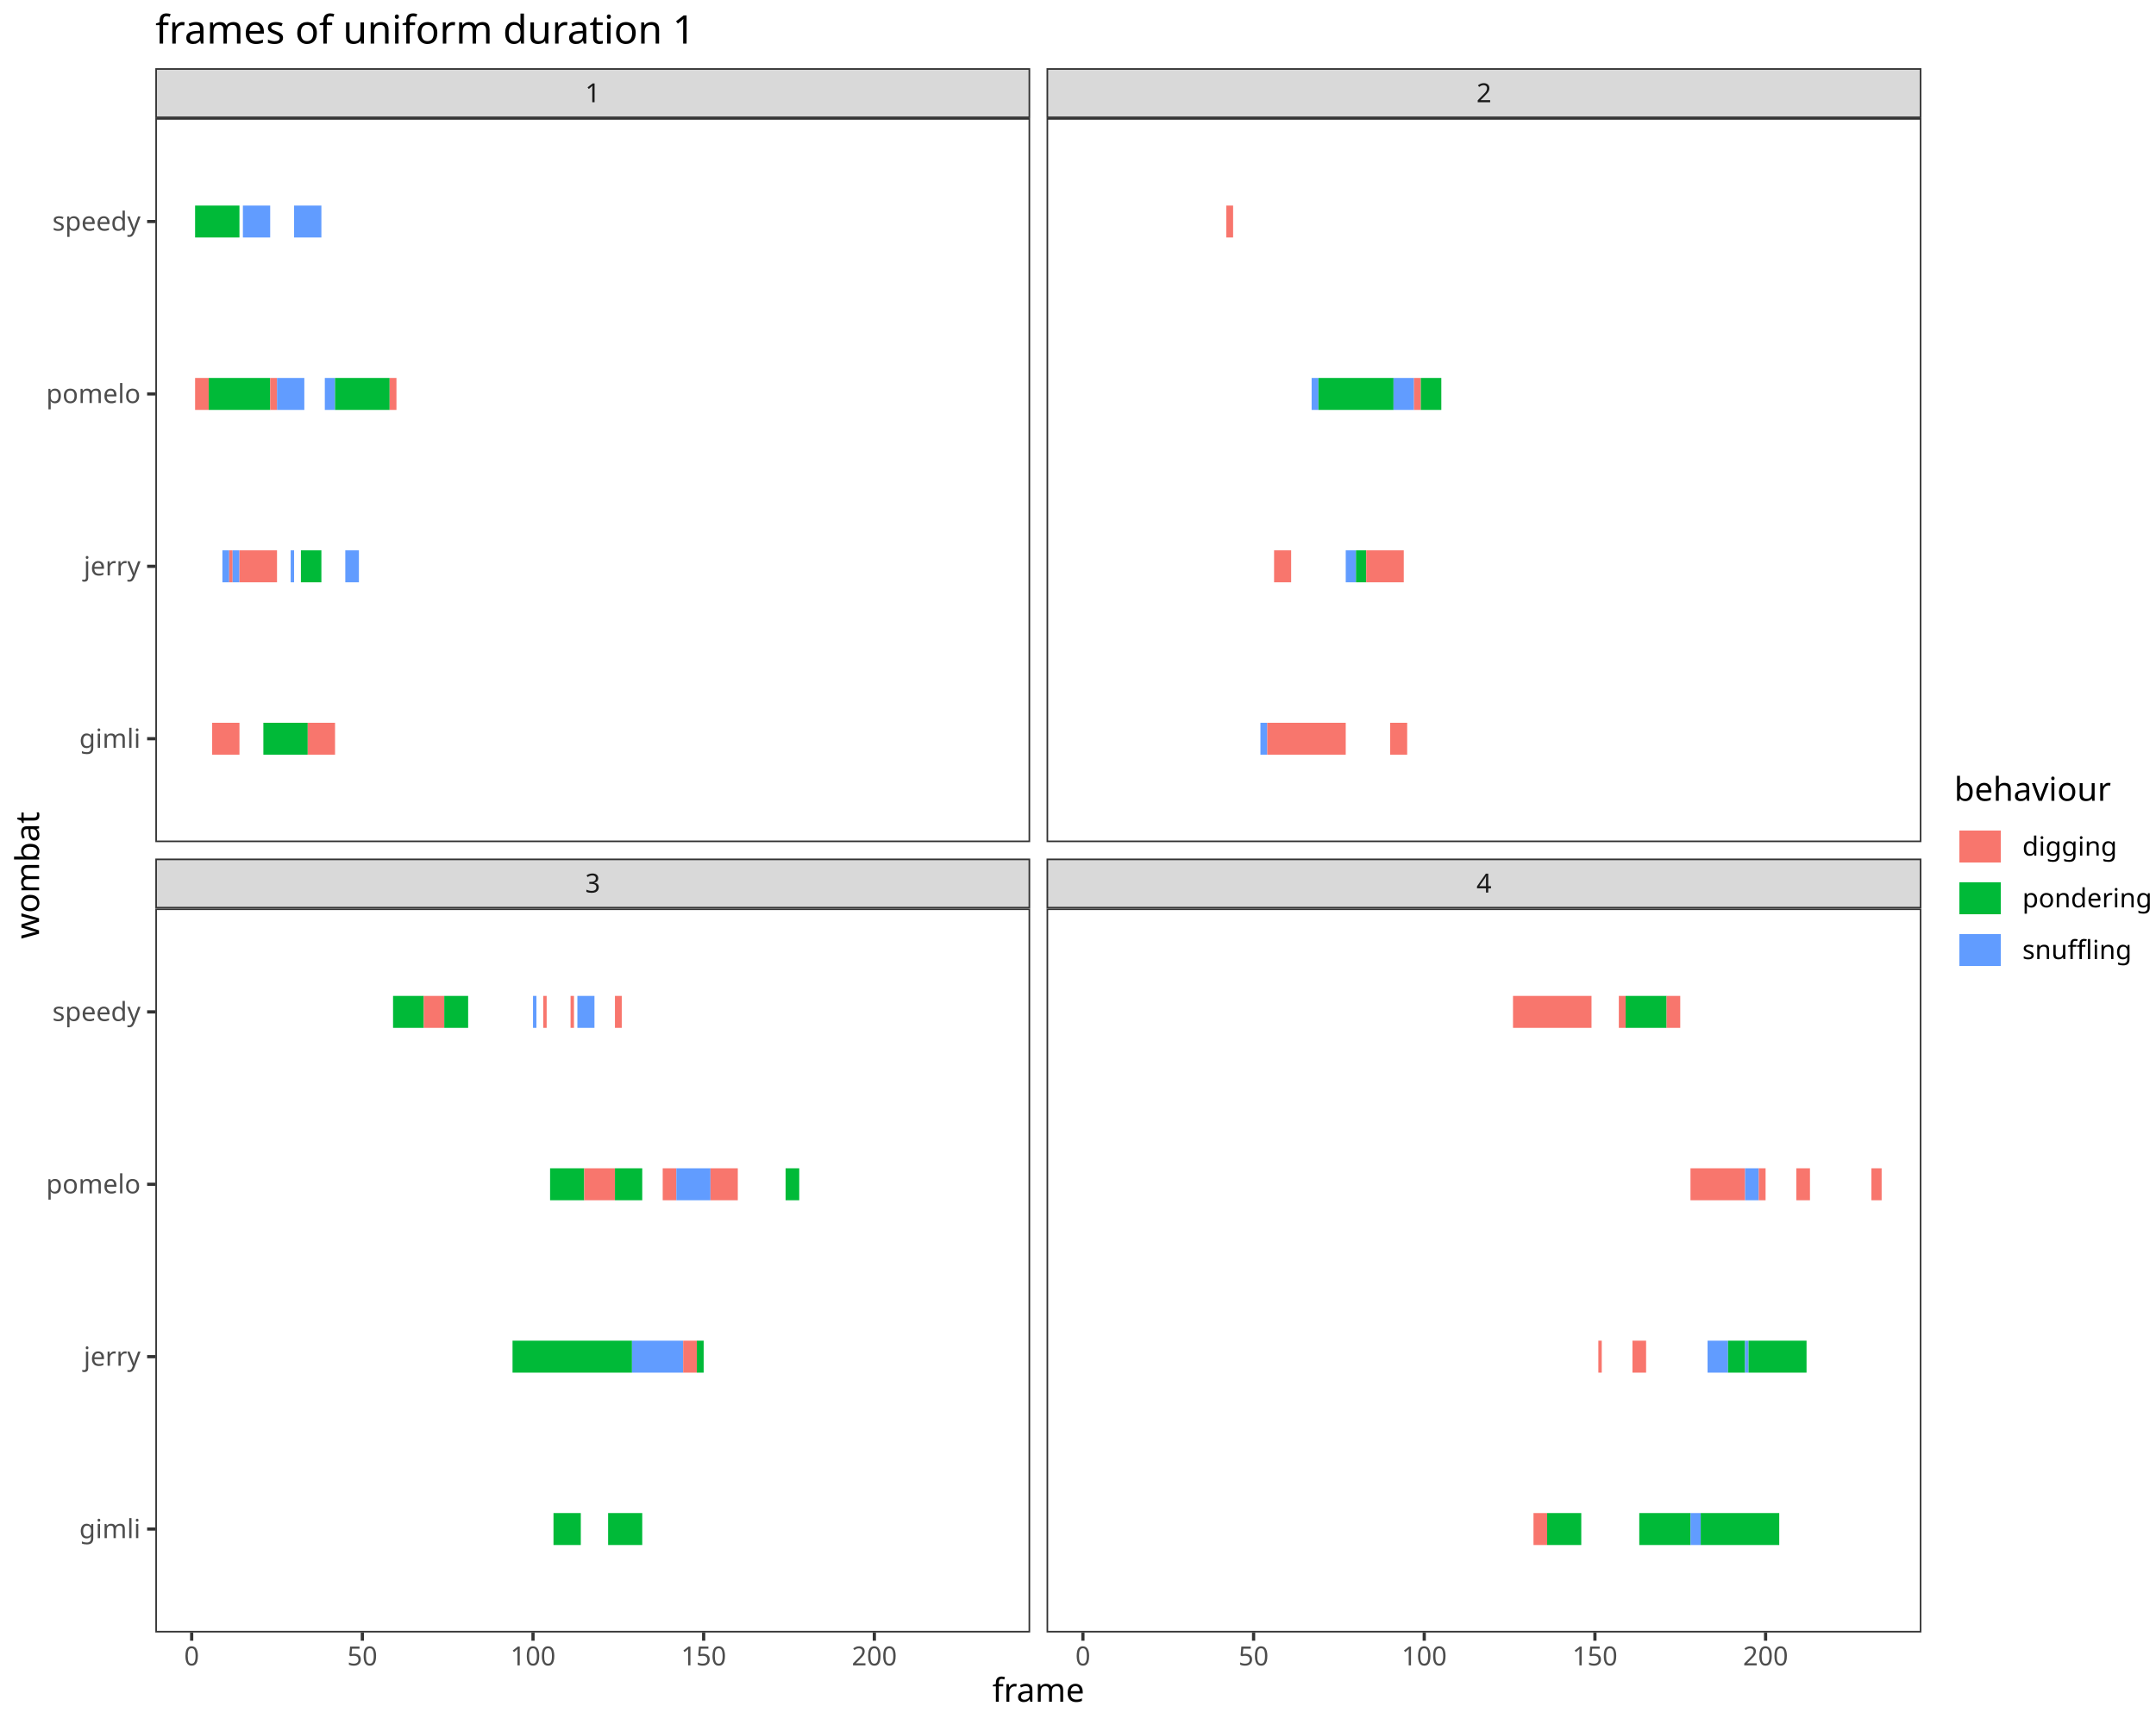
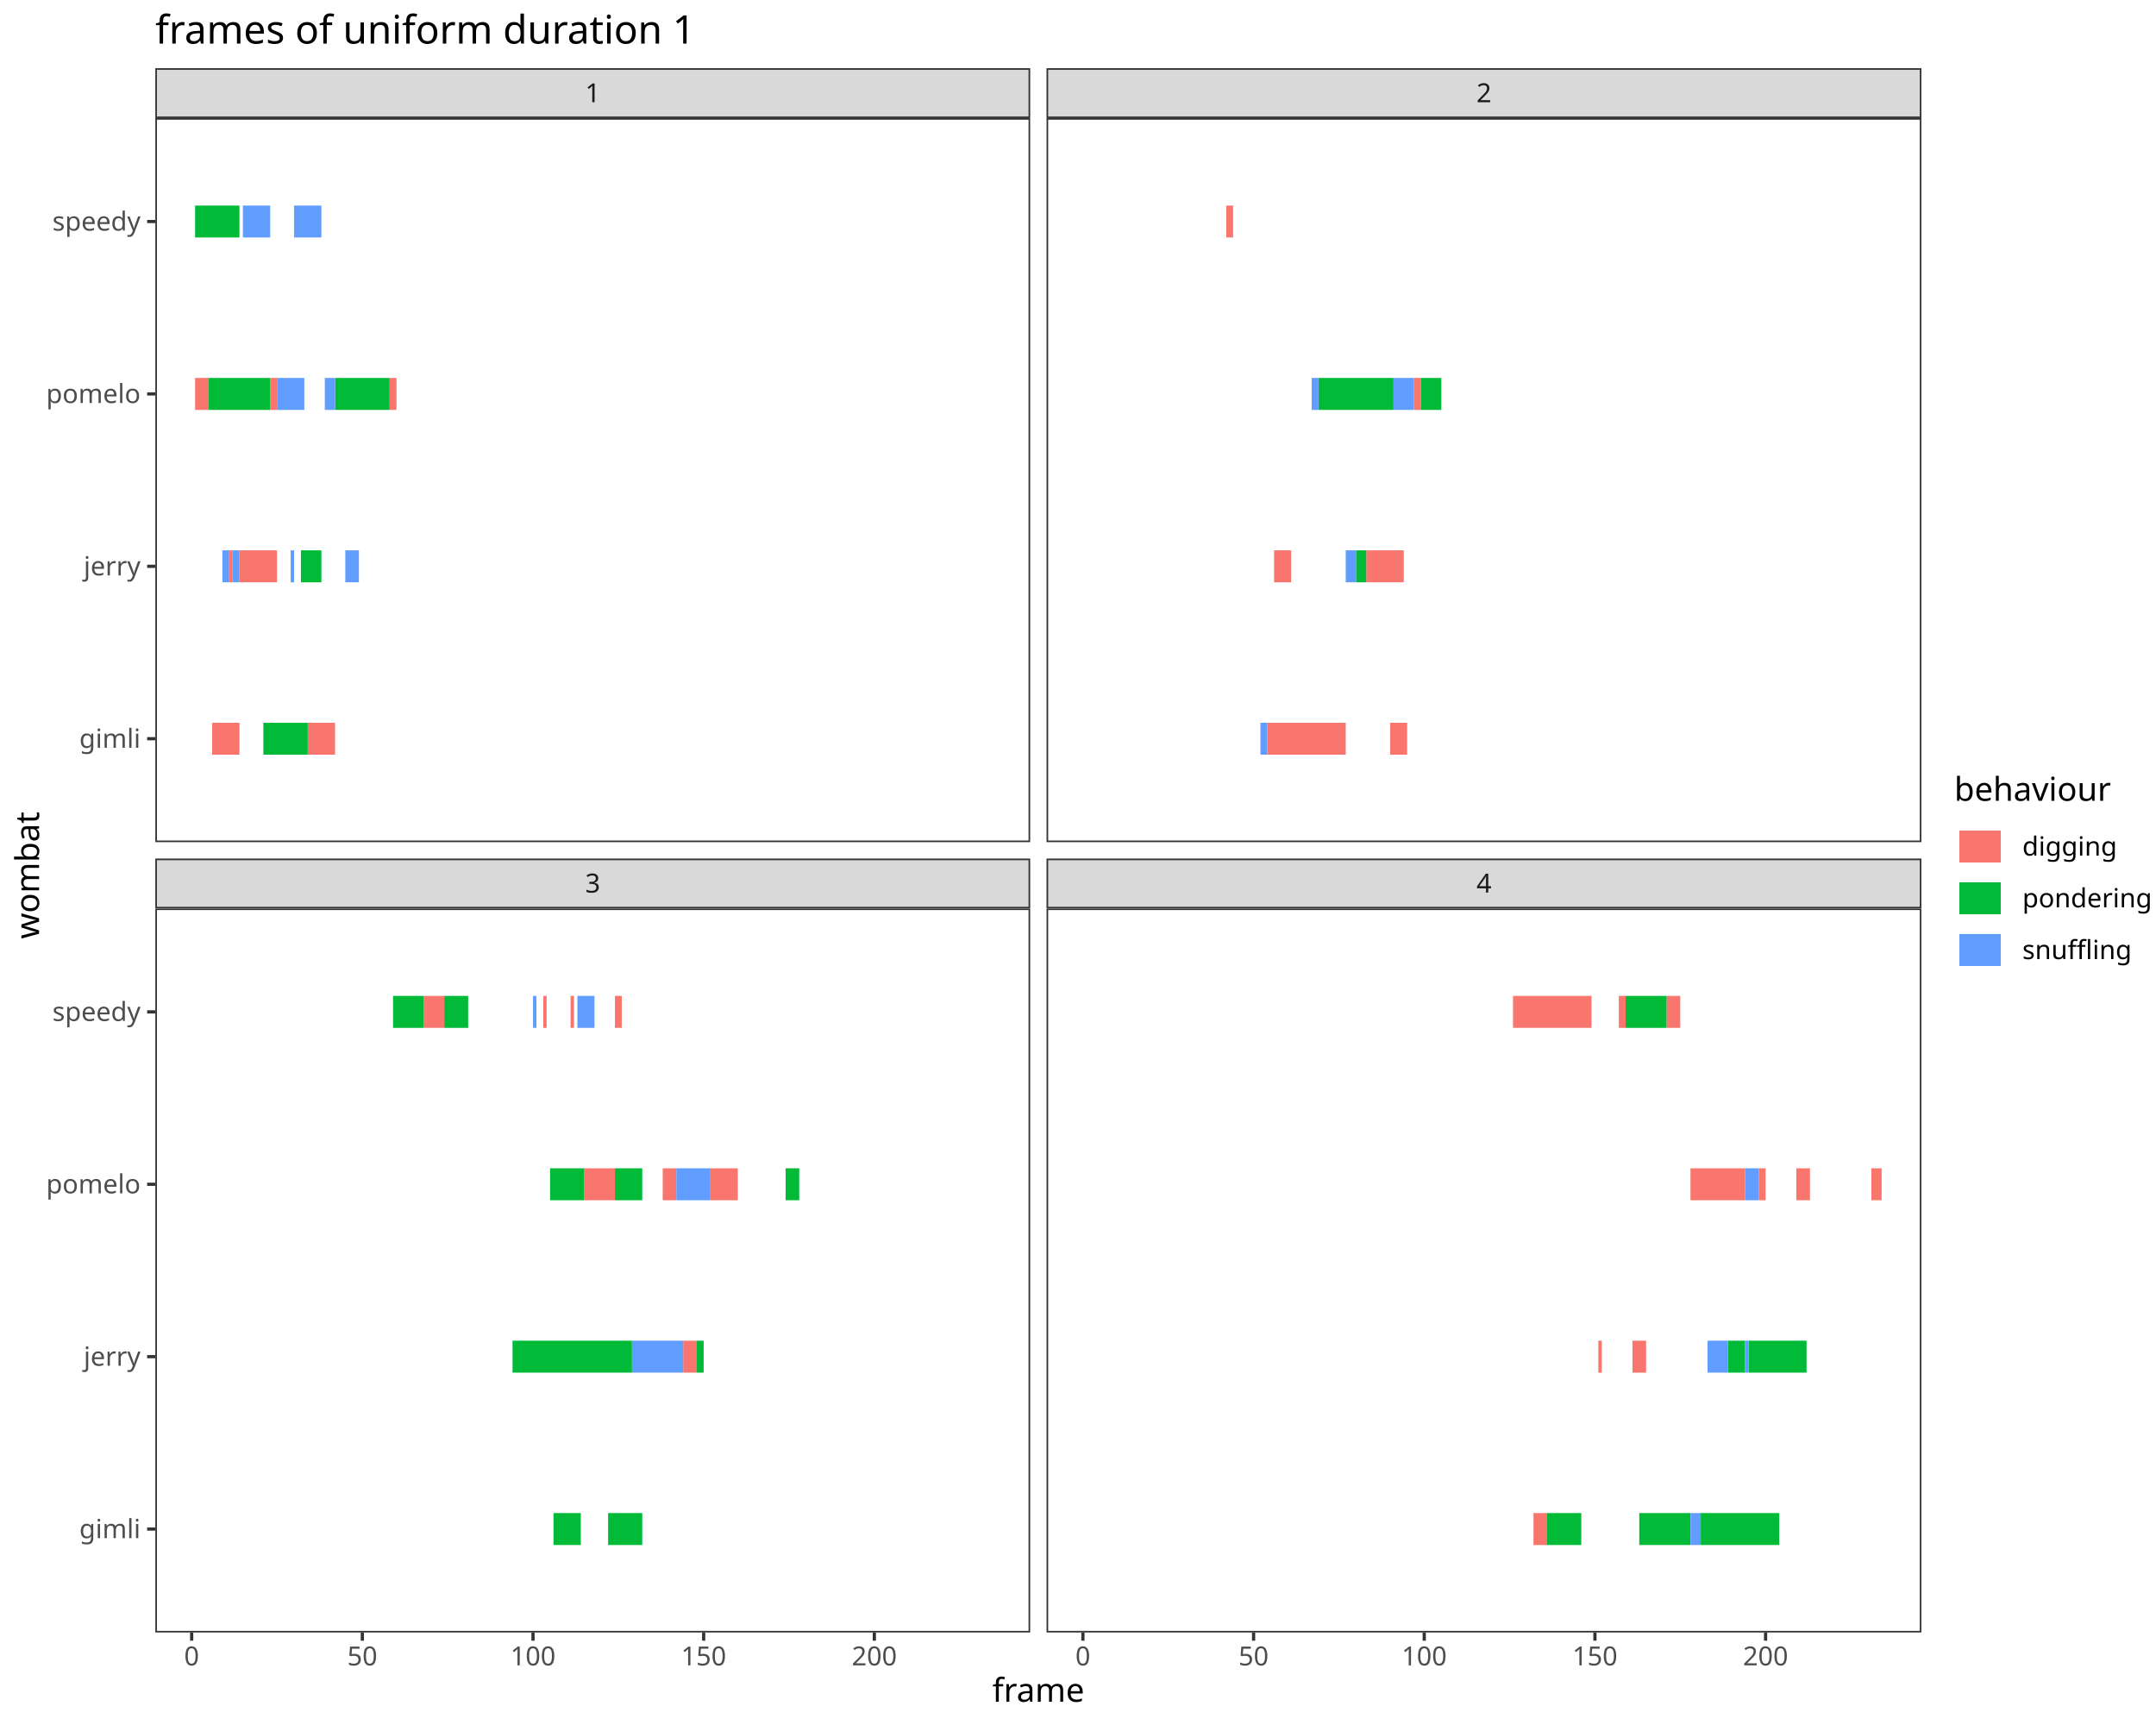
<svg xmlns="http://www.w3.org/2000/svg" class="svglite" data-engine-version="2.0" width="720.00pt" height="576.00pt" viewBox="0 0 720.00 576.00">
  <defs>
    <style type="text/css">
    .svglite line, .svglite polyline, .svglite polygon, .svglite path, .svglite rect, .svglite circle {
      fill: none;
      stroke: #000000;
      stroke-linecap: round;
      stroke-linejoin: round;
      stroke-miterlimit: 10.00;
    }
  </style>
  </defs>
  <rect width="100%" height="100%" style="stroke: none; fill: #FFFFFF;" />
  <defs>
    <clipPath id="cpMC4wMHw3MjAuMDB8MC4wMHw1NzYuMDA=">
      <rect x="0.00" y="0.00" width="720.00" height="576.00" />
    </clipPath>
  </defs>
  <g clip-path="url(#cpMC4wMHw3MjAuMDB8MC4wMHw1NzYuMDA=)">
    <rect x="0.00" y="0.00" width="720.00" height="576.00" style="stroke-width: 1.07; stroke: #FFFFFF; fill: #FFFFFF;" />
  </g>
  <defs>
    <clipPath id="cpNTEuODd8MzQ0LjAyfDM5LjQzfDI4MS4yMQ==">
      <rect x="51.87" y="39.43" width="292.15" height="241.77" />
    </clipPath>
  </defs>
  <g clip-path="url(#cpNTEuODd8MzQ0LjAyfDM5LjQzfDI4MS4yMQ==)">
    <rect x="51.87" y="39.43" width="292.15" height="241.77" style="stroke-width: 1.07; stroke: none; fill: #FFFFFF;" />
    <line x1="70.85" y1="246.67" x2="79.97" y2="246.67" style="stroke-width: 10.67; stroke: #F8766D; stroke-linecap: butt;" />
+     <line x1="102.77" y1="246.67" x2="111.89" y2="246.67" style="stroke-width: 10.67; stroke: #F8766D; stroke-linecap: butt;" />
    <line x1="87.95" y1="246.67" x2="102.77" y2="246.67" style="stroke-width: 10.67; stroke: #00BA38; stroke-linecap: butt;" />
-     <line x1="102.77" y1="246.67" x2="111.89" y2="246.67" style="stroke-width: 10.67; stroke: #F8766D; stroke-linecap: butt;" />
+     <line x1="76.55" y1="189.10" x2="77.69" y2="189.10" style="stroke-width: 10.67; stroke: #F8766D; stroke-linecap: butt;" />
+     <line x1="79.97" y1="189.10" x2="92.51" y2="189.10" style="stroke-width: 10.67; stroke: #F8766D; stroke-linecap: butt;" />
+     <line x1="100.49" y1="189.10" x2="107.33" y2="189.10" style="stroke-width: 10.67; stroke: #00BA38; stroke-linecap: butt;" />
    <line x1="74.27" y1="189.10" x2="76.55" y2="189.10" style="stroke-width: 10.67; stroke: #619CFF; stroke-linecap: butt;" />
-     <line x1="76.55" y1="189.10" x2="77.69" y2="189.10" style="stroke-width: 10.67; stroke: #F8766D; stroke-linecap: butt;" />
    <line x1="77.69" y1="189.10" x2="79.97" y2="189.10" style="stroke-width: 10.67; stroke: #619CFF; stroke-linecap: butt;" />
-     <line x1="79.97" y1="189.10" x2="92.51" y2="189.10" style="stroke-width: 10.67; stroke: #F8766D; stroke-linecap: butt;" />
    <line x1="97.07" y1="189.10" x2="98.21" y2="189.10" style="stroke-width: 10.67; stroke: #619CFF; stroke-linecap: butt;" />
-     <line x1="100.49" y1="189.10" x2="107.33" y2="189.10" style="stroke-width: 10.67; stroke: #00BA38; stroke-linecap: butt;" />
    <line x1="115.31" y1="189.10" x2="119.86" y2="189.10" style="stroke-width: 10.67; stroke: #619CFF; stroke-linecap: butt;" />
    <line x1="65.15" y1="131.54" x2="69.71" y2="131.54" style="stroke-width: 10.67; stroke: #F8766D; stroke-linecap: butt;" />
+     <line x1="90.23" y1="131.54" x2="92.51" y2="131.54" style="stroke-width: 10.67; stroke: #F8766D; stroke-linecap: butt;" />
+     <line x1="130.12" y1="131.54" x2="132.40" y2="131.54" style="stroke-width: 10.67; stroke: #F8766D; stroke-linecap: butt;" />
    <line x1="69.71" y1="131.54" x2="90.23" y2="131.54" style="stroke-width: 10.67; stroke: #00BA38; stroke-linecap: butt;" />
-     <line x1="90.23" y1="131.54" x2="92.51" y2="131.54" style="stroke-width: 10.67; stroke: #F8766D; stroke-linecap: butt;" />
+     <line x1="111.89" y1="131.54" x2="130.12" y2="131.54" style="stroke-width: 10.67; stroke: #00BA38; stroke-linecap: butt;" />
    <line x1="92.51" y1="131.54" x2="101.63" y2="131.54" style="stroke-width: 10.67; stroke: #619CFF; stroke-linecap: butt;" />
    <line x1="108.47" y1="131.54" x2="111.89" y2="131.54" style="stroke-width: 10.67; stroke: #619CFF; stroke-linecap: butt;" />
-     <line x1="111.89" y1="131.54" x2="130.12" y2="131.54" style="stroke-width: 10.67; stroke: #00BA38; stroke-linecap: butt;" />
-     <line x1="130.12" y1="131.54" x2="132.40" y2="131.54" style="stroke-width: 10.67; stroke: #F8766D; stroke-linecap: butt;" />
    <line x1="65.15" y1="73.97" x2="79.97" y2="73.97" style="stroke-width: 10.67; stroke: #00BA38; stroke-linecap: butt;" />
    <line x1="81.11" y1="73.97" x2="90.23" y2="73.97" style="stroke-width: 10.67; stroke: #619CFF; stroke-linecap: butt;" />
    <line x1="98.21" y1="73.97" x2="107.33" y2="73.97" style="stroke-width: 10.67; stroke: #619CFF; stroke-linecap: butt;" />
    <rect x="51.87" y="39.43" width="292.15" height="241.77" style="stroke-width: 1.07; stroke: #333333;" />
  </g>
  <g clip-path="url(#cpMC4wMHw3MjAuMDB8MC4wMHw1NzYuMDA=)">
</g>
  <defs>
    <clipPath id="cpNTEuODd8MzQ0LjAyfDMwMy4zNHw1NDUuMTE=">
      <rect x="51.87" y="303.34" width="292.15" height="241.77" />
    </clipPath>
  </defs>
  <g clip-path="url(#cpNTEuODd8MzQ0LjAyfDMwMy4zNHw1NDUuMTE=)">
    <rect x="51.87" y="303.34" width="292.15" height="241.77" style="stroke-width: 1.07; stroke: none; fill: #FFFFFF;" />
    <line x1="184.84" y1="510.57" x2="193.96" y2="510.57" style="stroke-width: 10.67; stroke: #00BA38; stroke-linecap: butt;" />
    <line x1="203.08" y1="510.57" x2="214.48" y2="510.57" style="stroke-width: 10.67; stroke: #00BA38; stroke-linecap: butt;" />
+     <line x1="228.15" y1="453.01" x2="232.71" y2="453.01" style="stroke-width: 10.67; stroke: #F8766D; stroke-linecap: butt;" />
    <line x1="171.16" y1="453.01" x2="211.06" y2="453.01" style="stroke-width: 10.67; stroke: #00BA38; stroke-linecap: butt;" />
+     <line x1="232.71" y1="453.01" x2="234.99" y2="453.01" style="stroke-width: 10.67; stroke: #00BA38; stroke-linecap: butt;" />
    <line x1="211.06" y1="453.01" x2="228.15" y2="453.01" style="stroke-width: 10.67; stroke: #619CFF; stroke-linecap: butt;" />
-     <line x1="228.15" y1="453.01" x2="232.71" y2="453.01" style="stroke-width: 10.67; stroke: #F8766D; stroke-linecap: butt;" />
-     <line x1="232.71" y1="453.01" x2="234.99" y2="453.01" style="stroke-width: 10.67; stroke: #00BA38; stroke-linecap: butt;" />
+     <line x1="195.10" y1="395.44" x2="205.36" y2="395.44" style="stroke-width: 10.67; stroke: #F8766D; stroke-linecap: butt;" />
+     <line x1="221.31" y1="395.44" x2="225.87" y2="395.44" style="stroke-width: 10.67; stroke: #F8766D; stroke-linecap: butt;" />
+     <line x1="237.27" y1="395.44" x2="246.39" y2="395.44" style="stroke-width: 10.67; stroke: #F8766D; stroke-linecap: butt;" />
    <line x1="183.70" y1="395.44" x2="195.10" y2="395.44" style="stroke-width: 10.67; stroke: #00BA38; stroke-linecap: butt;" />
-     <line x1="195.10" y1="395.44" x2="205.36" y2="395.44" style="stroke-width: 10.67; stroke: #F8766D; stroke-linecap: butt;" />
    <line x1="205.36" y1="395.44" x2="214.48" y2="395.44" style="stroke-width: 10.67; stroke: #00BA38; stroke-linecap: butt;" />
-     <line x1="221.31" y1="395.44" x2="225.87" y2="395.44" style="stroke-width: 10.67; stroke: #F8766D; stroke-linecap: butt;" />
+     <line x1="262.35" y1="395.44" x2="266.91" y2="395.44" style="stroke-width: 10.67; stroke: #00BA38; stroke-linecap: butt;" />
    <line x1="225.87" y1="395.44" x2="237.27" y2="395.44" style="stroke-width: 10.67; stroke: #619CFF; stroke-linecap: butt;" />
-     <line x1="237.27" y1="395.44" x2="246.39" y2="395.44" style="stroke-width: 10.67; stroke: #F8766D; stroke-linecap: butt;" />
-     <line x1="262.35" y1="395.44" x2="266.91" y2="395.44" style="stroke-width: 10.67; stroke: #00BA38; stroke-linecap: butt;" />
+     <line x1="141.52" y1="337.88" x2="148.36" y2="337.88" style="stroke-width: 10.67; stroke: #F8766D; stroke-linecap: butt;" />
+     <line x1="181.42" y1="337.88" x2="182.56" y2="337.88" style="stroke-width: 10.67; stroke: #F8766D; stroke-linecap: butt;" />
+     <line x1="190.54" y1="337.88" x2="191.68" y2="337.88" style="stroke-width: 10.67; stroke: #F8766D; stroke-linecap: butt;" />
+     <line x1="205.36" y1="337.88" x2="207.64" y2="337.88" style="stroke-width: 10.67; stroke: #F8766D; stroke-linecap: butt;" />
    <line x1="131.26" y1="337.88" x2="141.52" y2="337.88" style="stroke-width: 10.67; stroke: #00BA38; stroke-linecap: butt;" />
-     <line x1="141.52" y1="337.88" x2="148.36" y2="337.88" style="stroke-width: 10.67; stroke: #F8766D; stroke-linecap: butt;" />
    <line x1="148.36" y1="337.88" x2="156.34" y2="337.88" style="stroke-width: 10.67; stroke: #00BA38; stroke-linecap: butt;" />
    <line x1="178.00" y1="337.88" x2="179.14" y2="337.88" style="stroke-width: 10.67; stroke: #619CFF; stroke-linecap: butt;" />
-     <line x1="181.42" y1="337.88" x2="182.56" y2="337.88" style="stroke-width: 10.67; stroke: #F8766D; stroke-linecap: butt;" />
-     <line x1="190.54" y1="337.88" x2="191.68" y2="337.88" style="stroke-width: 10.67; stroke: #F8766D; stroke-linecap: butt;" />
    <line x1="192.82" y1="337.88" x2="198.52" y2="337.88" style="stroke-width: 10.67; stroke: #619CFF; stroke-linecap: butt;" />
-     <line x1="205.36" y1="337.88" x2="207.64" y2="337.88" style="stroke-width: 10.67; stroke: #F8766D; stroke-linecap: butt;" />
    <rect x="51.87" y="303.34" width="292.15" height="241.77" style="stroke-width: 1.07; stroke: #333333;" />
  </g>
  <g clip-path="url(#cpMC4wMHw3MjAuMDB8MC4wMHw1NzYuMDA=)">
</g>
  <defs>
    <clipPath id="cpMzQ5LjUwfDY0MS42NnwzOS40M3wyODEuMjE=">
      <rect x="349.50" y="39.43" width="292.15" height="241.77" />
    </clipPath>
  </defs>
  <g clip-path="url(#cpMzQ5LjUwfDY0MS42NnwzOS40M3wyODEuMjE=)">
    <rect x="349.50" y="39.43" width="292.15" height="241.77" style="stroke-width: 1.07; stroke: none; fill: #FFFFFF;" />
-     <line x1="420.92" y1="246.67" x2="423.20" y2="246.67" style="stroke-width: 10.67; stroke: #619CFF; stroke-linecap: butt;" />
    <line x1="423.20" y1="246.67" x2="449.41" y2="246.67" style="stroke-width: 10.67; stroke: #F8766D; stroke-linecap: butt;" />
    <line x1="464.23" y1="246.67" x2="469.93" y2="246.67" style="stroke-width: 10.67; stroke: #F8766D; stroke-linecap: butt;" />
+     <line x1="420.92" y1="246.67" x2="423.20" y2="246.67" style="stroke-width: 10.67; stroke: #619CFF; stroke-linecap: butt;" />
    <line x1="425.48" y1="189.10" x2="431.18" y2="189.10" style="stroke-width: 10.67; stroke: #F8766D; stroke-linecap: butt;" />
+     <line x1="456.25" y1="189.10" x2="468.79" y2="189.10" style="stroke-width: 10.67; stroke: #F8766D; stroke-linecap: butt;" />
+     <line x1="452.83" y1="189.10" x2="456.25" y2="189.10" style="stroke-width: 10.67; stroke: #00BA38; stroke-linecap: butt;" />
    <line x1="449.41" y1="189.10" x2="452.83" y2="189.10" style="stroke-width: 10.67; stroke: #619CFF; stroke-linecap: butt;" />
-     <line x1="452.83" y1="189.10" x2="456.25" y2="189.10" style="stroke-width: 10.67; stroke: #00BA38; stroke-linecap: butt;" />
-     <line x1="456.25" y1="189.10" x2="468.79" y2="189.10" style="stroke-width: 10.67; stroke: #F8766D; stroke-linecap: butt;" />
+     <line x1="472.21" y1="131.54" x2="474.49" y2="131.54" style="stroke-width: 10.67; stroke: #F8766D; stroke-linecap: butt;" />
+     <line x1="440.30" y1="131.54" x2="465.37" y2="131.54" style="stroke-width: 10.67; stroke: #00BA38; stroke-linecap: butt;" />
+     <line x1="474.49" y1="131.54" x2="481.33" y2="131.54" style="stroke-width: 10.67; stroke: #00BA38; stroke-linecap: butt;" />
    <line x1="438.02" y1="131.54" x2="440.30" y2="131.54" style="stroke-width: 10.67; stroke: #619CFF; stroke-linecap: butt;" />
-     <line x1="440.30" y1="131.54" x2="465.37" y2="131.54" style="stroke-width: 10.67; stroke: #00BA38; stroke-linecap: butt;" />
    <line x1="465.37" y1="131.54" x2="472.21" y2="131.54" style="stroke-width: 10.67; stroke: #619CFF; stroke-linecap: butt;" />
-     <line x1="472.21" y1="131.54" x2="474.49" y2="131.54" style="stroke-width: 10.67; stroke: #F8766D; stroke-linecap: butt;" />
-     <line x1="474.49" y1="131.54" x2="481.33" y2="131.54" style="stroke-width: 10.67; stroke: #00BA38; stroke-linecap: butt;" />
    <line x1="409.52" y1="73.97" x2="411.80" y2="73.97" style="stroke-width: 10.67; stroke: #F8766D; stroke-linecap: butt;" />
    <rect x="349.50" y="39.43" width="292.15" height="241.77" style="stroke-width: 1.07; stroke: #333333;" />
  </g>
  <g clip-path="url(#cpMC4wMHw3MjAuMDB8MC4wMHw1NzYuMDA=)">
</g>
  <defs>
    <clipPath id="cpMzQ5LjUwfDY0MS42NnwzMDMuMzR8NTQ1LjEx">
      <rect x="349.50" y="303.34" width="292.15" height="241.77" />
    </clipPath>
  </defs>
  <g clip-path="url(#cpMzQ5LjUwfDY0MS42NnwzMDMuMzR8NTQ1LjEx)">
    <rect x="349.50" y="303.34" width="292.15" height="241.77" style="stroke-width: 1.07; stroke: none; fill: #FFFFFF;" />
    <line x1="512.11" y1="510.57" x2="516.67" y2="510.57" style="stroke-width: 10.67; stroke: #F8766D; stroke-linecap: butt;" />
    <line x1="516.67" y1="510.57" x2="528.07" y2="510.57" style="stroke-width: 10.67; stroke: #00BA38; stroke-linecap: butt;" />
    <line x1="547.44" y1="510.57" x2="564.54" y2="510.57" style="stroke-width: 10.67; stroke: #00BA38; stroke-linecap: butt;" />
+     <line x1="567.96" y1="510.57" x2="594.18" y2="510.57" style="stroke-width: 10.67; stroke: #00BA38; stroke-linecap: butt;" />
    <line x1="564.54" y1="510.57" x2="567.96" y2="510.57" style="stroke-width: 10.67; stroke: #619CFF; stroke-linecap: butt;" />
-     <line x1="567.96" y1="510.57" x2="594.18" y2="510.57" style="stroke-width: 10.67; stroke: #00BA38; stroke-linecap: butt;" />
    <line x1="533.77" y1="453.01" x2="534.91" y2="453.01" style="stroke-width: 10.67; stroke: #F8766D; stroke-linecap: butt;" />
    <line x1="545.16" y1="453.01" x2="549.72" y2="453.01" style="stroke-width: 10.67; stroke: #F8766D; stroke-linecap: butt;" />
+     <line x1="577.08" y1="453.01" x2="582.78" y2="453.01" style="stroke-width: 10.67; stroke: #00BA38; stroke-linecap: butt;" />
+     <line x1="583.92" y1="453.01" x2="603.30" y2="453.01" style="stroke-width: 10.67; stroke: #00BA38; stroke-linecap: butt;" />
    <line x1="570.24" y1="453.01" x2="577.08" y2="453.01" style="stroke-width: 10.67; stroke: #619CFF; stroke-linecap: butt;" />
-     <line x1="577.08" y1="453.01" x2="582.78" y2="453.01" style="stroke-width: 10.67; stroke: #00BA38; stroke-linecap: butt;" />
    <line x1="582.78" y1="453.01" x2="583.92" y2="453.01" style="stroke-width: 10.67; stroke: #619CFF; stroke-linecap: butt;" />
-     <line x1="583.92" y1="453.01" x2="603.30" y2="453.01" style="stroke-width: 10.67; stroke: #00BA38; stroke-linecap: butt;" />
    <line x1="564.54" y1="395.44" x2="582.78" y2="395.44" style="stroke-width: 10.67; stroke: #F8766D; stroke-linecap: butt;" />
-     <line x1="582.78" y1="395.44" x2="587.34" y2="395.44" style="stroke-width: 10.67; stroke: #619CFF; stroke-linecap: butt;" />
    <line x1="587.34" y1="395.44" x2="589.62" y2="395.44" style="stroke-width: 10.67; stroke: #F8766D; stroke-linecap: butt;" />
    <line x1="599.88" y1="395.44" x2="604.44" y2="395.44" style="stroke-width: 10.67; stroke: #F8766D; stroke-linecap: butt;" />
    <line x1="624.96" y1="395.44" x2="628.38" y2="395.44" style="stroke-width: 10.67; stroke: #F8766D; stroke-linecap: butt;" />
+     <line x1="582.78" y1="395.44" x2="587.34" y2="395.44" style="stroke-width: 10.67; stroke: #619CFF; stroke-linecap: butt;" />
    <line x1="505.27" y1="337.88" x2="531.49" y2="337.88" style="stroke-width: 10.67; stroke: #F8766D; stroke-linecap: butt;" />
    <line x1="540.61" y1="337.88" x2="542.88" y2="337.88" style="stroke-width: 10.67; stroke: #F8766D; stroke-linecap: butt;" />
+     <line x1="556.56" y1="337.88" x2="561.12" y2="337.88" style="stroke-width: 10.67; stroke: #F8766D; stroke-linecap: butt;" />
    <line x1="542.88" y1="337.88" x2="556.56" y2="337.88" style="stroke-width: 10.67; stroke: #00BA38; stroke-linecap: butt;" />
-     <line x1="556.56" y1="337.88" x2="561.12" y2="337.88" style="stroke-width: 10.67; stroke: #F8766D; stroke-linecap: butt;" />
    <rect x="349.50" y="303.34" width="292.15" height="241.77" style="stroke-width: 1.07; stroke: #333333;" />
  </g>
  <g clip-path="url(#cpMC4wMHw3MjAuMDB8MC4wMHw1NzYuMDA=)">
</g>
  <defs>
    <clipPath id="cpNTEuODd8MzQ0LjAyfDI4Ni42OXwzMDMuMzQ=">
      <rect x="51.87" y="286.69" width="292.15" height="16.65" />
    </clipPath>
  </defs>
  <g clip-path="url(#cpNTEuODd8MzQ0LjAyfDI4Ni42OXwzMDMuMzQ=)">
    <rect x="51.87" y="286.69" width="292.15" height="16.65" style="stroke-width: 1.07; stroke: #333333; fill: #D9D9D9;" />
    <text x="197.95" y="298.04" text-anchor="middle" style="font-size: 8.80px; fill: #1A1A1A; font-family: sans;" textLength="4.89px" lengthAdjust="spacingAndGlyphs">3</text>
  </g>
  <g clip-path="url(#cpMC4wMHw3MjAuMDB8MC4wMHw1NzYuMDA=)">
</g>
  <defs>
    <clipPath id="cpMzQ5LjUwfDY0MS42NnwyODYuNjl8MzAzLjM0">
      <rect x="349.50" y="286.69" width="292.15" height="16.65" />
    </clipPath>
  </defs>
  <g clip-path="url(#cpMzQ5LjUwfDY0MS42NnwyODYuNjl8MzAzLjM0)">
    <rect x="349.50" y="286.69" width="292.15" height="16.65" style="stroke-width: 1.07; stroke: #333333; fill: #D9D9D9;" />
    <text x="495.58" y="298.04" text-anchor="middle" style="font-size: 8.80px; fill: #1A1A1A; font-family: sans;" textLength="4.89px" lengthAdjust="spacingAndGlyphs">4</text>
  </g>
  <g clip-path="url(#cpMC4wMHw3MjAuMDB8MC4wMHw1NzYuMDA=)">
</g>
  <defs>
    <clipPath id="cpNTEuODd8MzQ0LjAyfDIyLjc4fDM5LjQz">
      <rect x="51.87" y="22.78" width="292.15" height="16.65" />
    </clipPath>
  </defs>
  <g clip-path="url(#cpNTEuODd8MzQ0LjAyfDIyLjc4fDM5LjQz)">
    <rect x="51.87" y="22.78" width="292.15" height="16.65" style="stroke-width: 1.07; stroke: #333333; fill: #D9D9D9;" />
    <text x="197.95" y="34.14" text-anchor="middle" style="font-size: 8.80px; fill: #1A1A1A; font-family: sans;" textLength="4.89px" lengthAdjust="spacingAndGlyphs">1</text>
  </g>
  <g clip-path="url(#cpMC4wMHw3MjAuMDB8MC4wMHw1NzYuMDA=)">
</g>
  <defs>
    <clipPath id="cpMzQ5LjUwfDY0MS42NnwyMi43OHwzOS40Mw==">
      <rect x="349.50" y="22.78" width="292.15" height="16.65" />
    </clipPath>
  </defs>
  <g clip-path="url(#cpMzQ5LjUwfDY0MS42NnwyMi43OHwzOS40Mw==)">
    <rect x="349.50" y="22.78" width="292.15" height="16.65" style="stroke-width: 1.07; stroke: #333333; fill: #D9D9D9;" />
    <text x="495.58" y="34.14" text-anchor="middle" style="font-size: 8.80px; fill: #1A1A1A; font-family: sans;" textLength="4.89px" lengthAdjust="spacingAndGlyphs">2</text>
  </g>
  <g clip-path="url(#cpMC4wMHw3MjAuMDB8MC4wMHw1NzYuMDA=)">
    <polyline points="64.01,547.85 64.01,545.11 " style="stroke-width: 1.07; stroke: #333333; stroke-linecap: butt;" />
    <polyline points="121.00,547.85 121.00,545.11 " style="stroke-width: 1.07; stroke: #333333; stroke-linecap: butt;" />
    <polyline points="178.00,547.85 178.00,545.11 " style="stroke-width: 1.07; stroke: #333333; stroke-linecap: butt;" />
    <polyline points="234.99,547.85 234.99,545.11 " style="stroke-width: 1.07; stroke: #333333; stroke-linecap: butt;" />
    <polyline points="291.99,547.85 291.99,545.11 " style="stroke-width: 1.07; stroke: #333333; stroke-linecap: butt;" />
    <text x="64.01" y="556.10" text-anchor="middle" style="font-size: 8.80px; fill: #4D4D4D; font-family: sans;" textLength="4.89px" lengthAdjust="spacingAndGlyphs">0</text>
    <text x="121.00" y="556.10" text-anchor="middle" style="font-size: 8.80px; fill: #4D4D4D; font-family: sans;" textLength="9.79px" lengthAdjust="spacingAndGlyphs">50</text>
    <text x="178.00" y="556.10" text-anchor="middle" style="font-size: 8.80px; fill: #4D4D4D; font-family: sans;" textLength="14.68px" lengthAdjust="spacingAndGlyphs">100</text>
    <text x="234.99" y="556.10" text-anchor="middle" style="font-size: 8.80px; fill: #4D4D4D; font-family: sans;" textLength="14.68px" lengthAdjust="spacingAndGlyphs">150</text>
    <text x="291.99" y="556.10" text-anchor="middle" style="font-size: 8.80px; fill: #4D4D4D; font-family: sans;" textLength="14.68px" lengthAdjust="spacingAndGlyphs">200</text>
    <polyline points="361.64,547.85 361.64,545.11 " style="stroke-width: 1.07; stroke: #333333; stroke-linecap: butt;" />
    <polyline points="418.64,547.85 418.64,545.11 " style="stroke-width: 1.07; stroke: #333333; stroke-linecap: butt;" />
    <polyline points="475.63,547.85 475.63,545.11 " style="stroke-width: 1.07; stroke: #333333; stroke-linecap: butt;" />
    <polyline points="532.63,547.85 532.63,545.11 " style="stroke-width: 1.07; stroke: #333333; stroke-linecap: butt;" />
    <polyline points="589.62,547.85 589.62,545.11 " style="stroke-width: 1.07; stroke: #333333; stroke-linecap: butt;" />
    <text x="361.64" y="556.10" text-anchor="middle" style="font-size: 8.80px; fill: #4D4D4D; font-family: sans;" textLength="4.89px" lengthAdjust="spacingAndGlyphs">0</text>
    <text x="418.64" y="556.10" text-anchor="middle" style="font-size: 8.80px; fill: #4D4D4D; font-family: sans;" textLength="9.79px" lengthAdjust="spacingAndGlyphs">50</text>
    <text x="475.63" y="556.10" text-anchor="middle" style="font-size: 8.80px; fill: #4D4D4D; font-family: sans;" textLength="14.68px" lengthAdjust="spacingAndGlyphs">100</text>
    <text x="532.63" y="556.10" text-anchor="middle" style="font-size: 8.80px; fill: #4D4D4D; font-family: sans;" textLength="14.68px" lengthAdjust="spacingAndGlyphs">150</text>
    <text x="589.62" y="556.10" text-anchor="middle" style="font-size: 8.80px; fill: #4D4D4D; font-family: sans;" textLength="14.68px" lengthAdjust="spacingAndGlyphs">200</text>
    <text x="46.94" y="249.70" text-anchor="end" style="font-size: 8.80px; fill: #4D4D4D; font-family: sans;" textLength="18.09px" lengthAdjust="spacingAndGlyphs">gimli</text>
    <text x="46.94" y="192.13" text-anchor="end" style="font-size: 8.80px; fill: #4D4D4D; font-family: sans;" textLength="17.11px" lengthAdjust="spacingAndGlyphs">jerry</text>
    <text x="46.94" y="134.57" text-anchor="end" style="font-size: 8.80px; fill: #4D4D4D; font-family: sans;" textLength="28.87px" lengthAdjust="spacingAndGlyphs">pomelo</text>
    <text x="46.94" y="77.00" text-anchor="end" style="font-size: 8.80px; fill: #4D4D4D; font-family: sans;" textLength="28.39px" lengthAdjust="spacingAndGlyphs">speedy</text>
    <polyline points="49.13,246.67 51.87,246.67 " style="stroke-width: 1.07; stroke: #333333; stroke-linecap: butt;" />
    <polyline points="49.13,189.10 51.87,189.10 " style="stroke-width: 1.07; stroke: #333333; stroke-linecap: butt;" />
    <polyline points="49.13,131.54 51.87,131.54 " style="stroke-width: 1.07; stroke: #333333; stroke-linecap: butt;" />
    <polyline points="49.13,73.97 51.87,73.97 " style="stroke-width: 1.07; stroke: #333333; stroke-linecap: butt;" />
    <text x="46.94" y="513.60" text-anchor="end" style="font-size: 8.80px; fill: #4D4D4D; font-family: sans;" textLength="18.09px" lengthAdjust="spacingAndGlyphs">gimli</text>
    <text x="46.94" y="456.04" text-anchor="end" style="font-size: 8.80px; fill: #4D4D4D; font-family: sans;" textLength="17.11px" lengthAdjust="spacingAndGlyphs">jerry</text>
    <text x="46.94" y="398.47" text-anchor="end" style="font-size: 8.80px; fill: #4D4D4D; font-family: sans;" textLength="28.87px" lengthAdjust="spacingAndGlyphs">pomelo</text>
    <text x="46.94" y="340.91" text-anchor="end" style="font-size: 8.80px; fill: #4D4D4D; font-family: sans;" textLength="28.39px" lengthAdjust="spacingAndGlyphs">speedy</text>
    <polyline points="49.13,510.57 51.87,510.57 " style="stroke-width: 1.07; stroke: #333333; stroke-linecap: butt;" />
    <polyline points="49.13,453.01 51.87,453.01 " style="stroke-width: 1.07; stroke: #333333; stroke-linecap: butt;" />
    <polyline points="49.13,395.44 51.87,395.44 " style="stroke-width: 1.07; stroke: #333333; stroke-linecap: butt;" />
    <polyline points="49.13,337.88 51.87,337.88 " style="stroke-width: 1.07; stroke: #333333; stroke-linecap: butt;" />
    <text x="346.76" y="568.24" text-anchor="middle" style="font-size: 11.00px; font-family: sans;" textLength="28.12px" lengthAdjust="spacingAndGlyphs">frame</text>
    <text transform="translate(13.05,292.27) rotate(-90)" text-anchor="middle" style="font-size: 11.00px; font-family: sans;" textLength="38.52px" lengthAdjust="spacingAndGlyphs">wombat</text>
    <rect x="652.62" y="258.69" width="61.91" height="67.17" style="stroke-width: 1.07; stroke: none; fill: #FFFFFF;" />
    <text x="652.62" y="267.40" style="font-size: 11.00px; font-family: sans;" textLength="48.32px" lengthAdjust="spacingAndGlyphs">behaviour</text>
    <rect x="652.62" y="274.02" width="17.28" height="17.28" style="stroke-width: 1.07; stroke: none; fill: #FFFFFF;" />
    <line x1="654.34" y1="282.66" x2="668.17" y2="282.66" style="stroke-width: 10.67; stroke: #F8766D; stroke-linecap: butt;" />
    <rect x="652.62" y="291.30" width="17.28" height="17.28" style="stroke-width: 1.07; stroke: none; fill: #FFFFFF;" />
    <line x1="654.34" y1="299.94" x2="668.17" y2="299.94" style="stroke-width: 10.67; stroke: #00BA38; stroke-linecap: butt;" />
    <rect x="652.62" y="308.58" width="17.28" height="17.28" style="stroke-width: 1.07; stroke: none; fill: #FFFFFF;" />
    <line x1="654.34" y1="317.22" x2="668.17" y2="317.22" style="stroke-width: 10.67; stroke: #619CFF; stroke-linecap: butt;" />
    <text x="675.37" y="285.69" style="font-size: 8.80px; font-family: sans;" textLength="28.38px" lengthAdjust="spacingAndGlyphs">digging</text>
    <text x="675.37" y="302.97" style="font-size: 8.80px; font-family: sans;" textLength="39.15px" lengthAdjust="spacingAndGlyphs">pondering</text>
    <text x="675.37" y="320.25" style="font-size: 8.80px; font-family: sans;" textLength="32.78px" lengthAdjust="spacingAndGlyphs">snuffling</text>
    <text x="51.87" y="14.56" style="font-size: 13.20px; font-family: sans;" textLength="165.09px" lengthAdjust="spacingAndGlyphs">frames of uniform duration 1</text>
  </g>
</svg>
